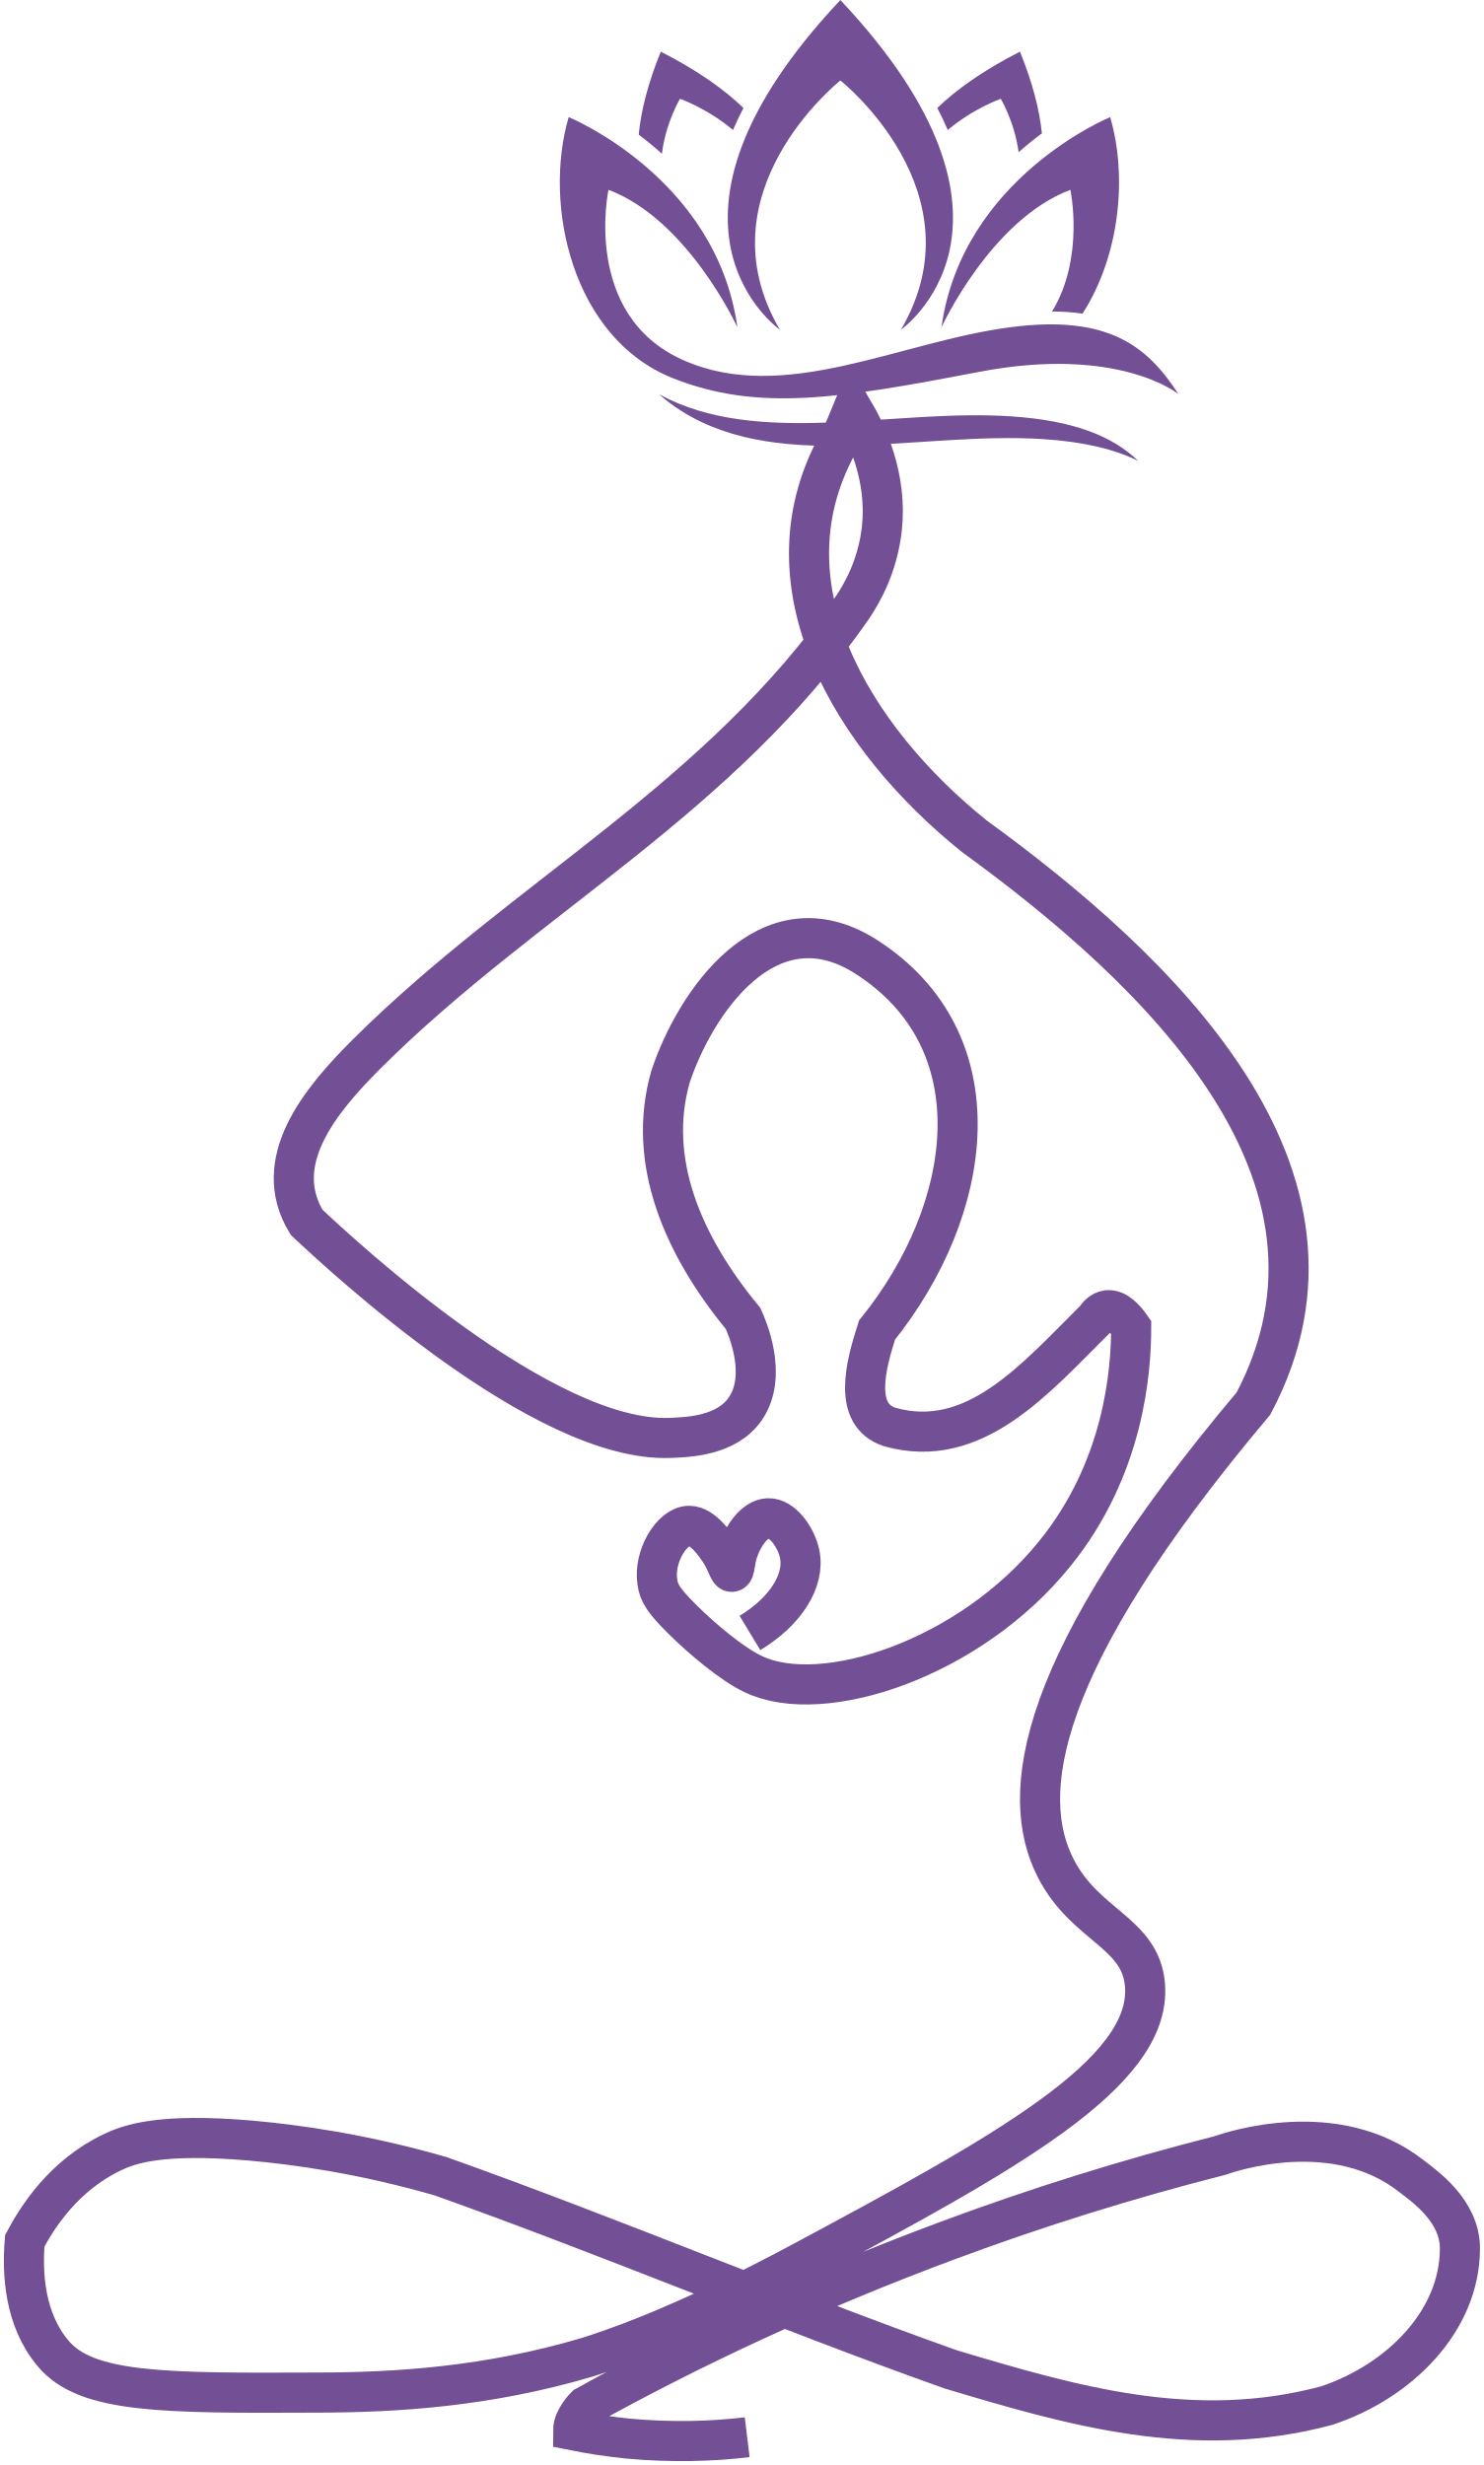
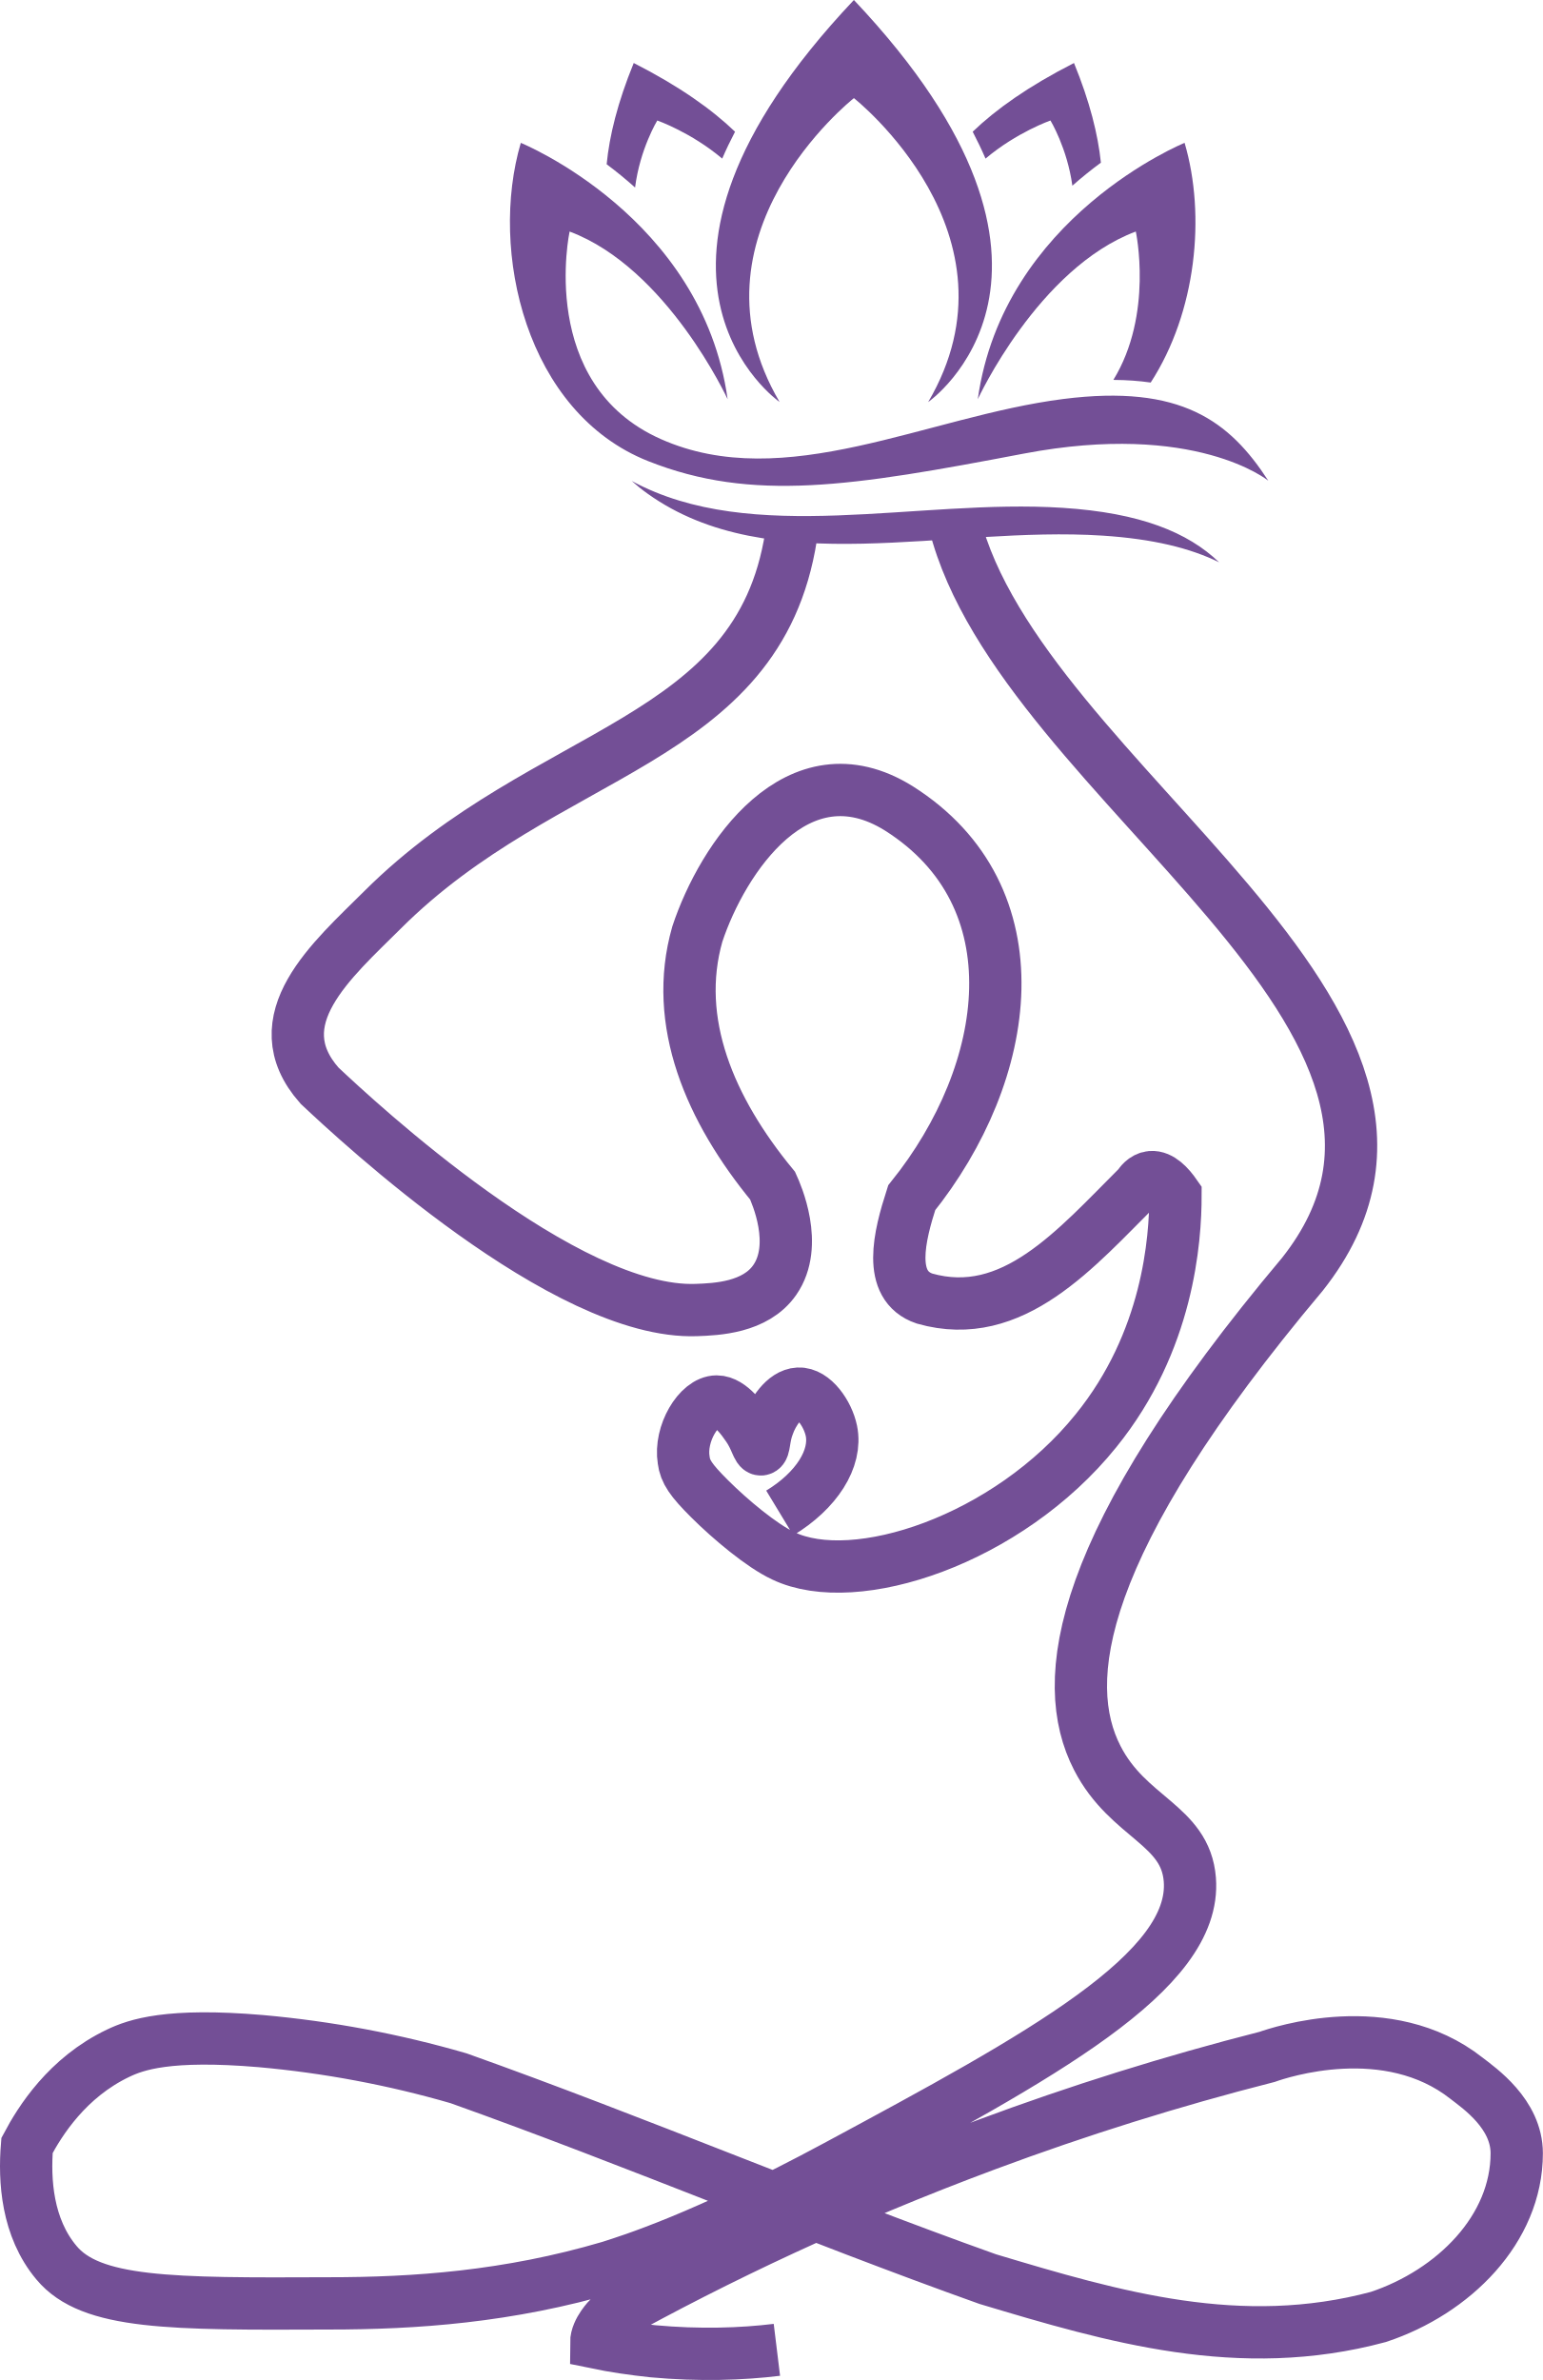
- <svg xmlns="http://www.w3.org/2000/svg" role="img" aria-label="Book Icon" width="124" height="206" fill="none">
-   <path stroke="#734F96" stroke-miterlimit="10" stroke-width="3.351" d="M62.67 136.467c2.944-1.779 4.617-4.362 4.156-6.6-.29-1.378-1.444-3.042-2.655-2.985-1.155.058-2.078 1.55-2.424 2.525-.404 1.034-.29 1.894-.577 1.952-.29.057-.405-.861-1.097-1.837-.288-.402-1.328-2.009-2.482-2.009-1.443 0-3.001 2.583-2.655 4.707.116.918.578 1.607 2.078 3.099 1.674 1.665 4.213 3.788 5.944 4.592 5.772 2.755 18.065-1.263 25.164-10.044 5.83-7.175 6.406-15.325 6.406-18.941-.52-.746-1.212-1.492-1.962-1.435-.577.058-.924.574-.981.689-5.08 5.05-10.158 11.077-17.257 9.068-3.058-1.033-2.02-5.05-1.039-8.092 8.138-10.103 10.159-24.222-1.039-31.281-8.137-5.051-14.197 4.017-16.217 10.101-2.02 7.06 1.039 14.12 6.06 20.204.289.631 2.135 4.763.173 7.576-1.558 2.238-4.733 2.353-6.291 2.41-10.561.403-27.299-15.152-30.358-18.022-3.059-5.05 1.039-10.101 5.08-14.119C43.912 74.882 60.13 66.845 71.27 50.717c.807-1.204 2.078-3.443 2.424-6.543.46-4.246-1.212-7.863-2.424-9.929l-.52 1.263-.462 1.09c-7.099 12.111 1.04 25.197 11.14 33.29 15.236 11.078 33.473 28.238 23.316 47.409-18.238 21.638-19.68 32.715-16.507 38.857 2.482 4.821 7.1 5.338 7.446 9.757.576 7.404-12.005 14.176-28.454 23.016-10.792 5.797-16.621 7.576-18.237 8.093-8.195 2.41-15.699 2.927-22.624 2.927-12.755.057-19.161.057-21.932-3.272-2.366-2.812-2.597-6.6-2.366-9.413 1.039-1.951 3.232-5.453 7.33-7.404 1.442-.688 4.04-1.607 11.485-.975 3.866.344 9.35 1.09 15.93 2.984 14.196 5.051 28.394 11.077 42.592 16.129 10.158 3.042 20.315 6.025 31.454 3.042 6.061-2.01 11.139-7.061 11.139-13.145 0-3.156-3.001-5.222-4.04-6.026-6.348-4.994-15.063-2.066-16.044-1.722a222.136 222.136 0 0 0-22.624 7.06c-11.6 4.305-21.759 9.126-30.358 13.89 0 0-1.039 1.032-1.039 2.009a48.1 48.1 0 0 0 4.56.688c3.751.345 7.157.229 9.984-.115" />
-   <path fill="#734F96" d="M81.796 31.082c11.715-2.245 16.683 1.855 16.683 1.855-2.638-4.087-5.942-6.627-13.974-5.6-9.296 1.188-18.978 6.525-27.437 2.746-8.46-3.777-6.22-14.22-6.22-14.22 6.652 2.502 10.773 11.49 10.773 11.49-1.734-12.51-14.098-17.565-14.098-17.565-2.17 7.404.336 18.477 8.677 21.804 7.105 2.834 13.883 1.735 25.596-.51Z" />
-   <path fill="#734F96" d="M55.084 32.953c.33.299.69.59 1.08.868 8.336 5.994 20.44 2.187 31.02 2.876 3.425.224 5.985.857 7.942 1.829-2.132-2.054-5.358-3.388-10.673-3.734-9.9-.645-21.136 2.646-29.37-1.84ZM56.825 8.256s2.291.802 4.427 2.61c.261-.608.554-1.222.876-1.841-1.573-1.523-3.795-3.116-6.907-4.708-1.102 2.705-1.66 4.997-1.846 6.935.63.474 1.283 1.005 1.938 1.595.33-2.636 1.512-4.59 1.512-4.59ZM83.63 8.256s1.141 1.894 1.492 4.465a28.366 28.366 0 0 1 1.945-1.576c-.196-1.916-.753-4.175-1.834-6.828-3.112 1.592-5.334 3.185-6.907 4.708.322.62.616 1.234.876 1.841 2.135-1.808 4.427-2.61 4.427-2.61Z" />
-   <path fill="#734F96" d="M65.166 27.547c-6.655-11.37 4.82-20.63 5.056-20.818a.02.02 0 0 1 .007-.005S82.016 16.06 75.29 27.55c0 0 12.58-8.783-5.063-27.549l-.005.007c-17.636 18.759-5.057 27.54-5.057 27.54Z" />
-   <path fill="#734F96" d="M78.674 27.353s4.122-8.986 10.773-11.49c0 0 1.216 5.671-1.53 10.167.918.004 1.763.066 2.544.18 3.114-4.824 3.769-11.449 2.312-16.422 0 0-12.365 5.054-14.099 17.565Z" />
+ <svg xmlns="http://www.w3.org/2000/svg" role="img" aria-label="Book Icon" width="118" height="182" fill="none">
+   <path stroke="#734F96" stroke-miterlimit="10" stroke-width="4" d="M59.636 115.698c2.797-1.694 4.386-4.153 3.948-6.284-.274-1.312-1.37-2.897-2.522-2.842-1.097.055-1.974 1.475-2.303 2.404-.383.984-.274 1.804-.548 1.858-.274.055-.384-.819-1.042-1.748-.273-.383-1.261-1.913-2.357-1.913-1.371 0-2.852 2.459-2.523 4.482.11.873.55 1.53 1.974 2.95 1.59 1.586 4.003 3.607 5.648 4.372 5.483 2.623 17.16-1.202 23.905-9.563 5.538-6.832 6.086-14.592 6.086-18.035-.494-.71-1.152-1.42-1.864-1.366-.549.055-.878.546-.932.656-4.826 4.809-9.65 10.547-16.394 8.634-2.906-.983-1.919-4.809-.987-7.705 7.731-9.619 9.65-23.062-.987-29.784-7.73-4.81-13.488 3.825-15.407 9.618-1.919 6.722.987 13.444 5.757 19.237.275.601 2.029 4.535.165 7.213-1.48 2.132-4.497 2.241-5.977 2.296-10.033.383-25.934-14.428-28.84-17.16C20 78 25.423 73.398 29.262 69.573 41.817 57.06 58 57 60.5 41M73 40c5 20 42 38 26.607 57.445-17.327 20.603-18.697 31.151-15.682 36.999 2.358 4.59 6.745 5.082 7.074 9.29.547 7.049-11.405 13.498-27.031 21.914-10.253 5.52-15.79 7.214-17.326 7.706-7.785 2.295-14.913 2.787-21.492 2.787-12.118.054-18.204.054-20.835-3.115-2.248-2.678-2.468-6.285-2.248-8.963.986-1.858 3.07-5.192 6.963-7.05 1.37-.655 3.838-1.53 10.91-.929a79.76 79.76 0 0 1 15.134 2.843c13.487 4.808 26.975 10.547 40.463 15.356 9.65 2.896 19.3 5.738 29.881 2.896 5.758-1.913 10.582-6.722 10.582-12.515 0-3.005-2.851-4.972-3.838-5.737-6.031-4.756-14.31-1.968-15.242-1.64a210.777 210.777 0 0 0-21.493 6.722c-11.02 4.098-20.67 8.689-28.84 13.225 0 0-.987.983-.987 1.913 1.316.273 2.796.492 4.332.655 3.564.328 6.799.219 9.485-.109" />
+   <path fill="#734F96" d="M78.284 34.691C91.426 32.185 97 36.761 97 36.761c-2.96-4.56-6.666-7.395-15.678-6.25-10.43 1.327-21.292 7.284-30.782 3.065-9.49-4.216-6.977-15.87-6.977-15.87 7.462 2.792 12.086 12.824 12.086 12.824-1.946-13.964-15.818-19.605-15.818-19.605-2.433 8.263.378 20.622 9.736 24.336 7.97 3.162 15.575 1.937 28.717-.57ZM48.314 36.78c.372.334.774.658 1.212.97 9.353 6.69 22.932 2.44 34.801 3.21 3.844.25 6.716.956 8.912 2.04-2.392-2.292-6.012-3.782-11.975-4.167-11.107-.72-23.712 2.953-32.95-2.053Z" />
+   <path fill="#734F96" d="M50.268 9.215s2.57.895 4.967 2.913c.293-.68.62-1.364.982-2.055-1.765-1.7-4.258-3.478-7.749-5.255-1.236 3.02-1.863 5.578-2.071 7.742a31.68 31.68 0 0 1 2.174 1.779c.37-2.942 1.697-5.124 1.697-5.124ZM80.34 9.215s1.282 2.114 1.675 4.984a31.73 31.73 0 0 1 2.182-1.76c-.22-2.139-.845-4.659-2.058-7.62-3.49 1.776-5.984 3.554-7.748 5.254.361.693.69 1.378.982 2.055 2.396-2.018 4.967-2.913 4.967-2.913Z" />
+   <path fill="#734F96" d="M59.626 30.746C52.16 18.056 65.033 7.72 65.3 7.51l.007-.006s13.224 10.419 5.679 23.243c0 0 14.115-9.803-5.68-30.748a.067.067 0 0 1-.006.007c-19.785 20.938-5.673 30.739-5.673 30.739Z" />
+   <path fill="#734F96" d="M74.78 30.53s4.624-10.03 12.087-12.825c0 0 1.364 6.33-1.717 11.347 1.03.005 1.978.075 2.855.202 3.493-5.385 4.227-12.779 2.593-18.33 0 0-13.872 5.642-15.817 19.606Z" />
</svg>
